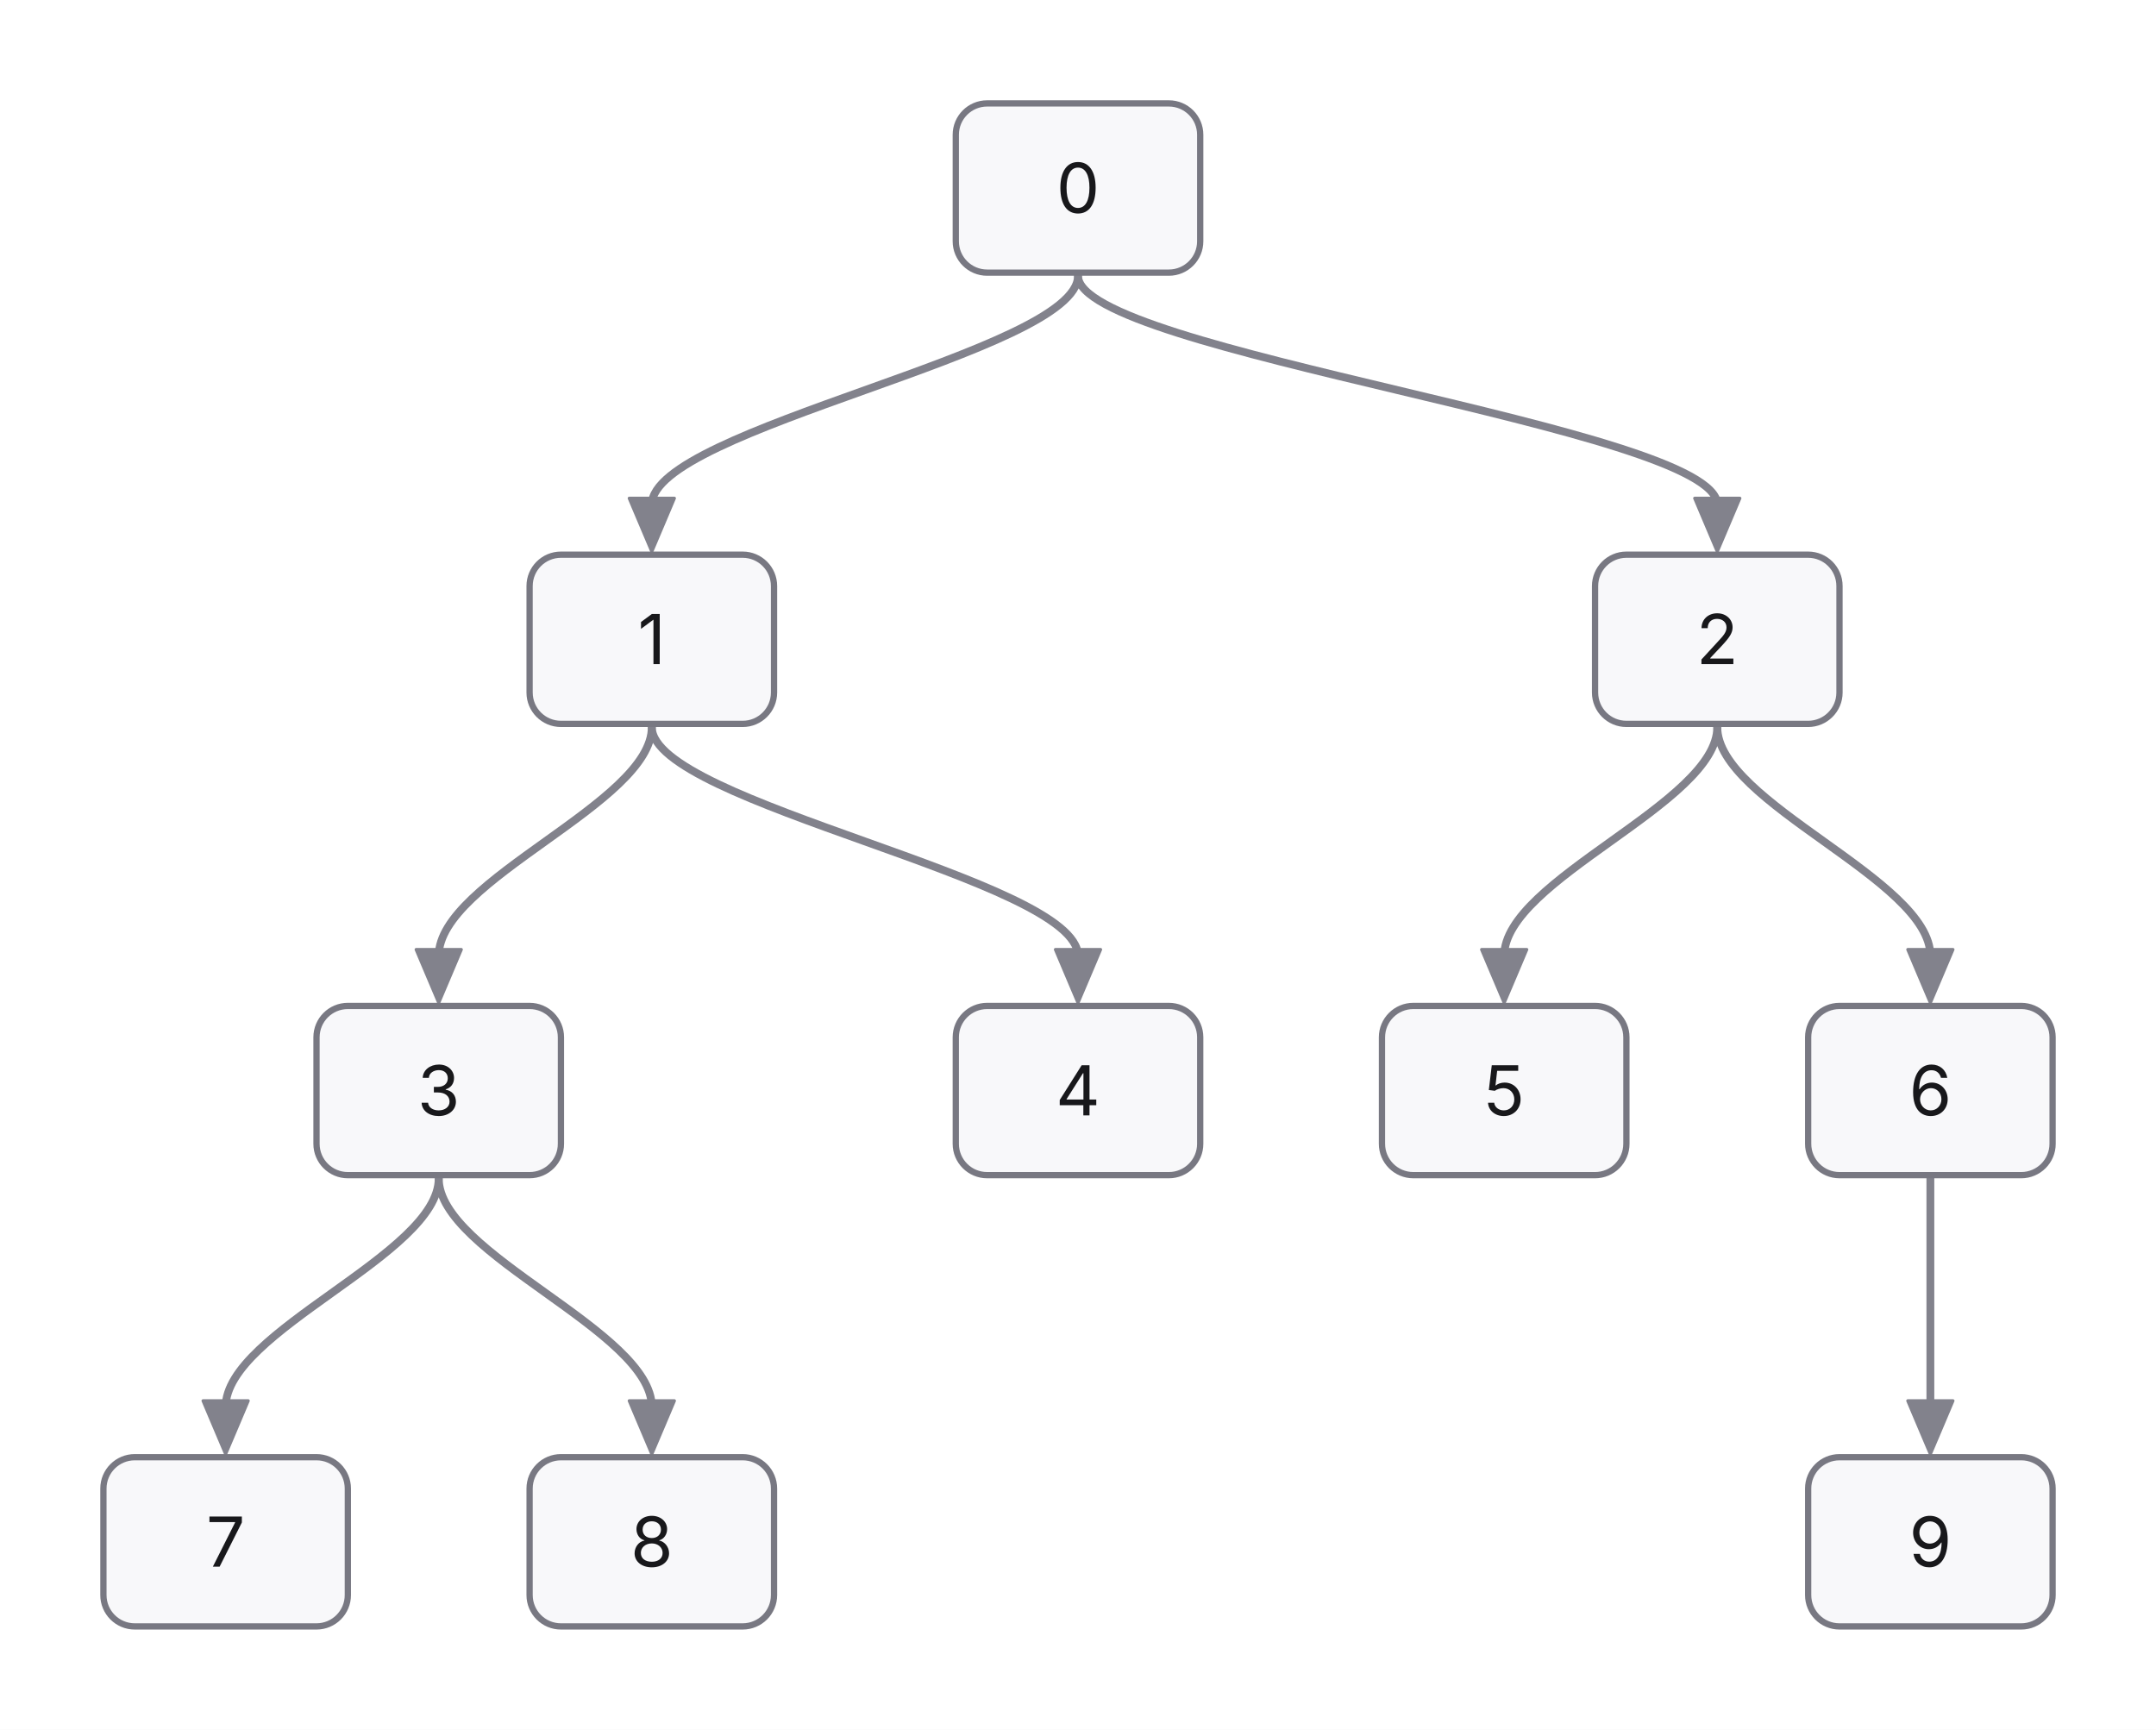
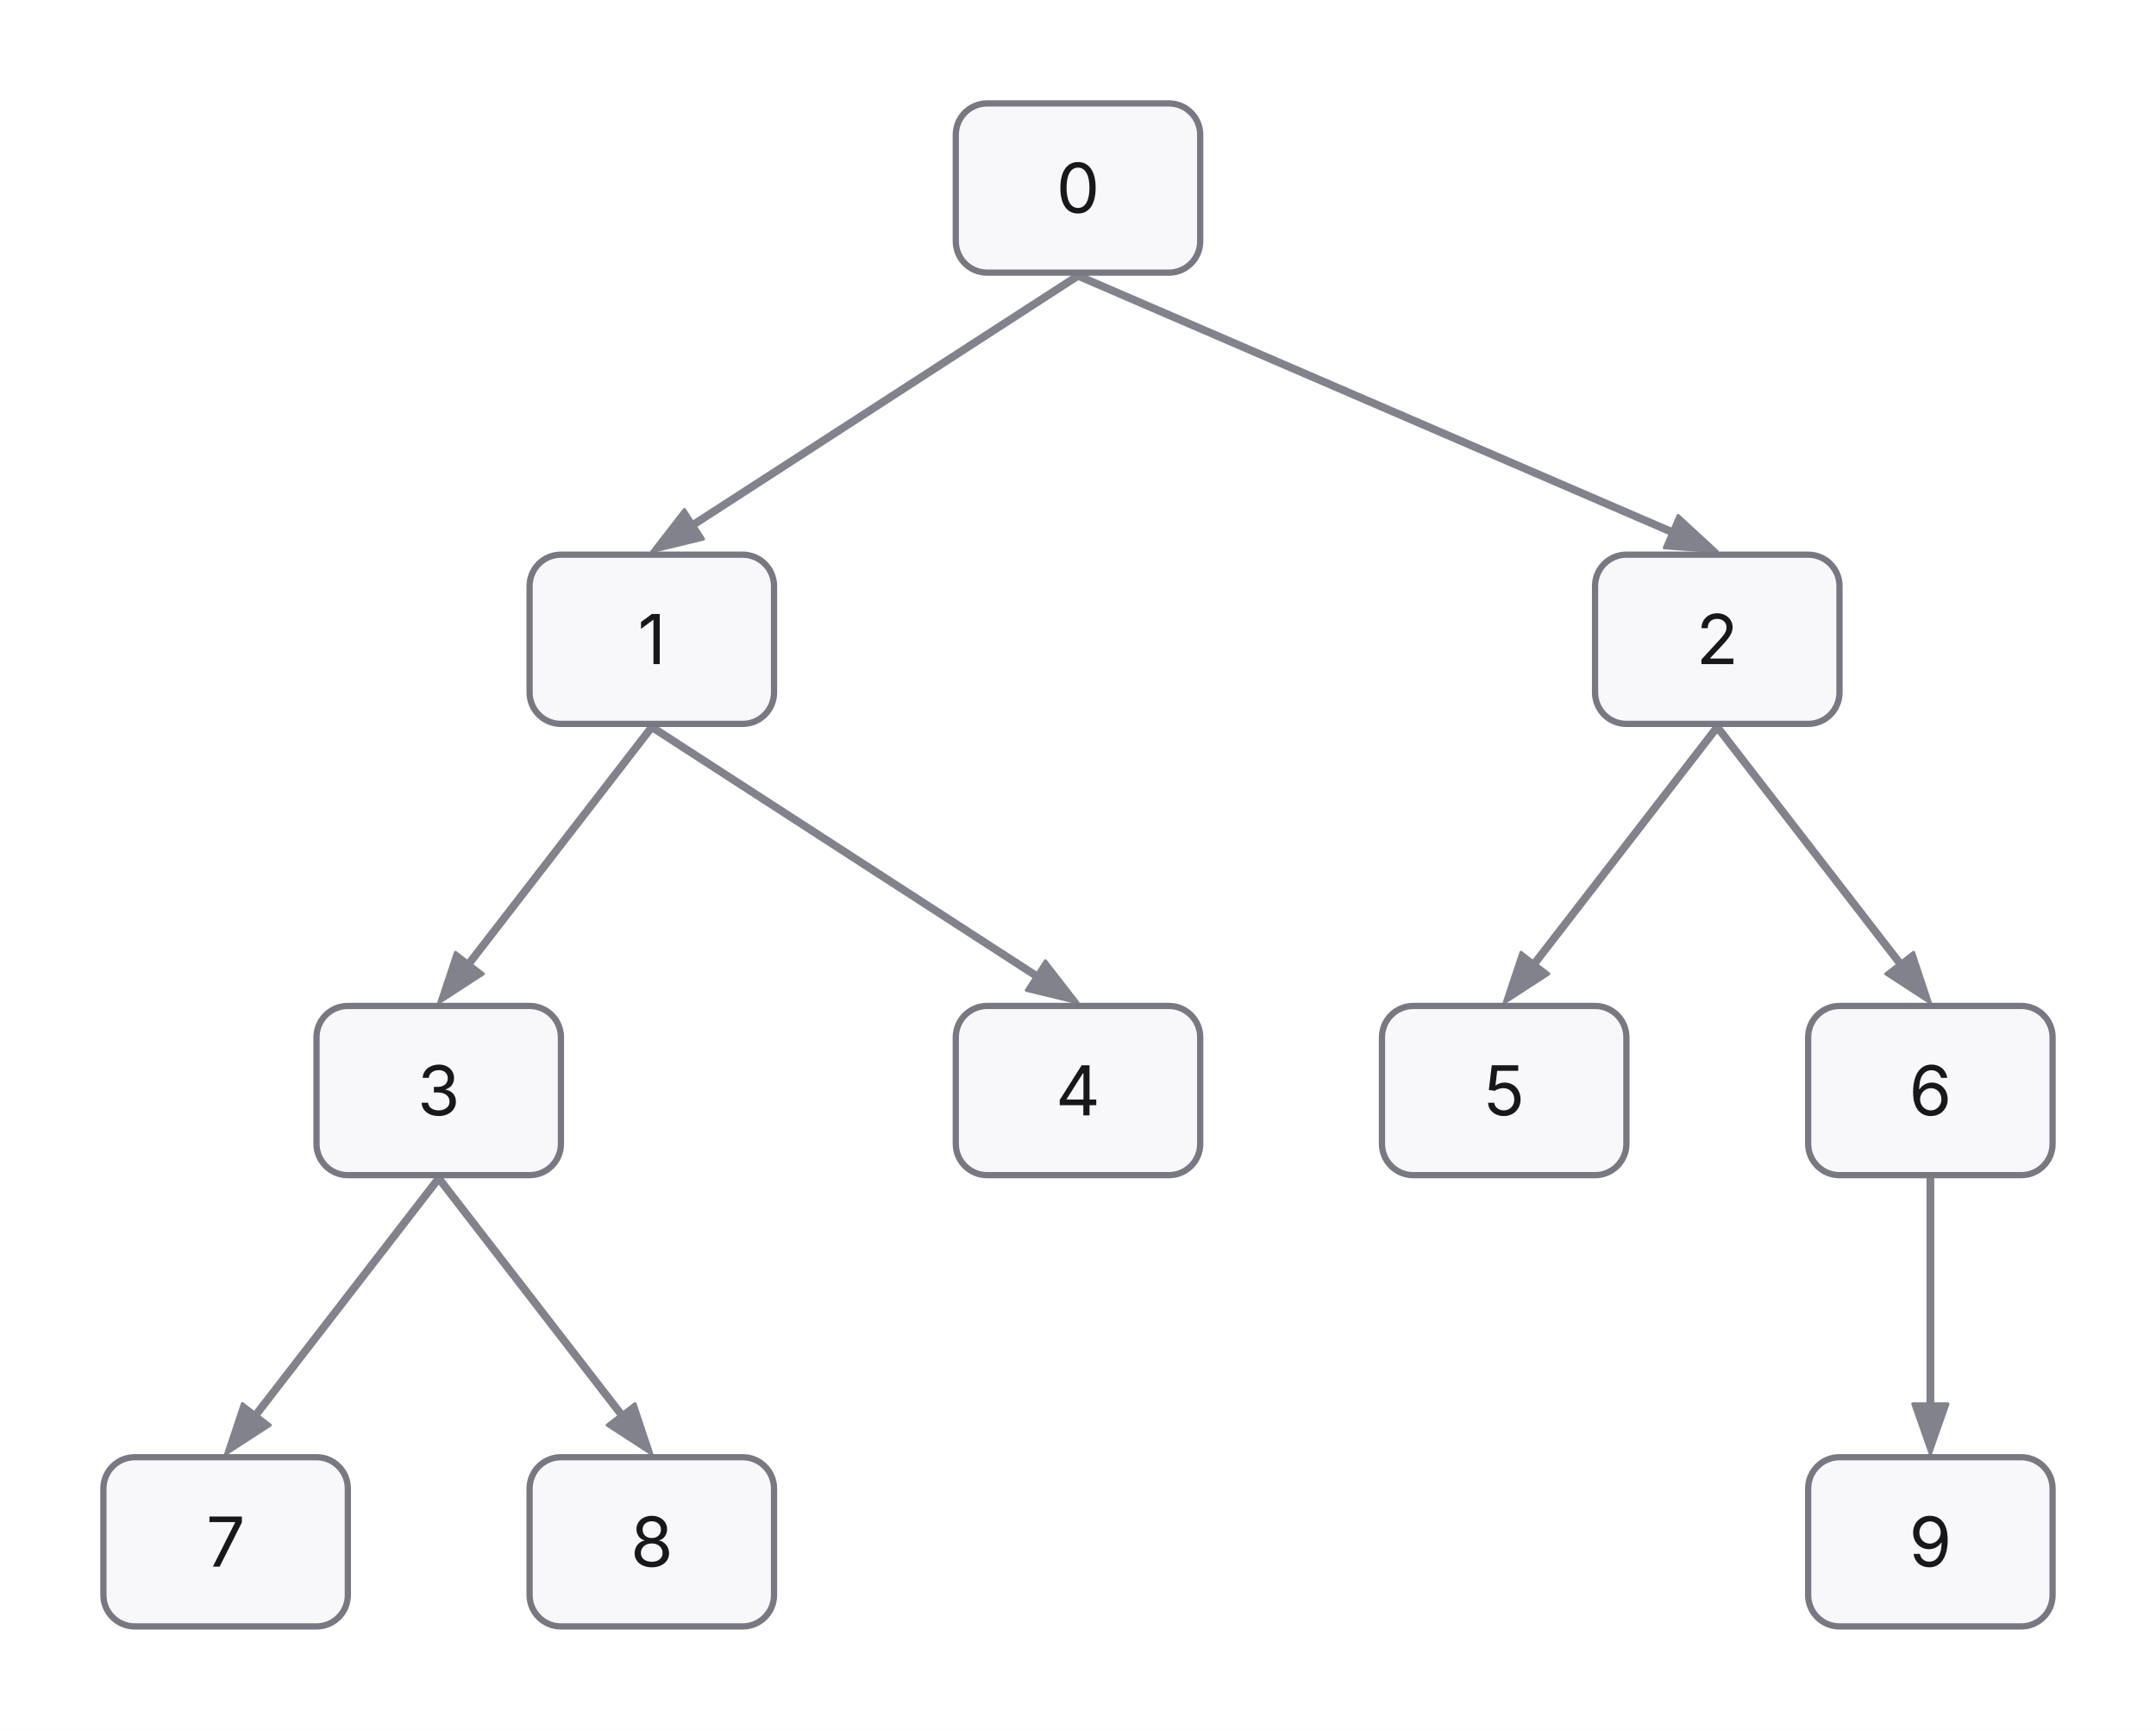
<svg xmlns="http://www.w3.org/2000/svg" width="344" height="276" viewBox="0 0 344 276">
  <path d="M0 0 L344 0 L344 276 L0 276 Z" fill="#ffffff" />
-   <path d="M172 44 C172 56.17 104 68.33 104 80.5" fill="none" stroke="#82828c" stroke-width="1.25" stroke-linecap="round" stroke-linejoin="round" />
-   <path d="M104 88 L100.4 79.5 L107.6 79.5 Z" fill="#82828c" stroke="#82828c" stroke-width="0.5" stroke-linecap="round" stroke-linejoin="round" />
-   <path d="M172 44 C172 56.17 274 68.33 274 80.5" fill="none" stroke="#82828c" stroke-width="1.25" stroke-linecap="round" stroke-linejoin="round" />
-   <path d="M274 88 L270.4 79.5 L277.6 79.5 Z" fill="#82828c" stroke="#82828c" stroke-width="0.5" stroke-linecap="round" stroke-linejoin="round" />
-   <path d="M104 116 C104 128.17 70 140.33 70 152.5" fill="none" stroke="#82828c" stroke-width="1.25" stroke-linecap="round" stroke-linejoin="round" />
-   <path d="M70 160 L66.4 151.5 L73.6 151.5 Z" fill="#82828c" stroke="#82828c" stroke-width="0.5" stroke-linecap="round" stroke-linejoin="round" />
-   <path d="M104 116 C104 128.17 172 140.33 172 152.5" fill="none" stroke="#82828c" stroke-width="1.25" stroke-linecap="round" stroke-linejoin="round" />
-   <path d="M172 160 L168.4 151.5 L175.6 151.5 Z" fill="#82828c" stroke="#82828c" stroke-width="0.5" stroke-linecap="round" stroke-linejoin="round" />
-   <path d="M274 116 C274 128.17 240 140.33 240 152.5" fill="none" stroke="#82828c" stroke-width="1.25" stroke-linecap="round" stroke-linejoin="round" />
-   <path d="M240 160 L236.4 151.5 L243.6 151.5 Z" fill="#82828c" stroke="#82828c" stroke-width="0.5" stroke-linecap="round" stroke-linejoin="round" />
-   <path d="M274 116 C274 128.17 308 140.33 308 152.5" fill="none" stroke="#82828c" stroke-width="1.25" stroke-linecap="round" stroke-linejoin="round" />
-   <path d="M308 160 L304.4 151.5 L311.6 151.5 Z" fill="#82828c" stroke="#82828c" stroke-width="0.5" stroke-linecap="round" stroke-linejoin="round" />
-   <path d="M70 188 C70 200.17 36 212.33 36 224.5" fill="none" stroke="#82828c" stroke-width="1.25" stroke-linecap="round" stroke-linejoin="round" />
-   <path d="M36 232 L32.4 223.5 L39.6 223.5 Z" fill="#82828c" stroke="#82828c" stroke-width="0.5" stroke-linecap="round" stroke-linejoin="round" />
-   <path d="M70 188 C70 200.17 104 212.33 104 224.5" fill="none" stroke="#82828c" stroke-width="1.25" stroke-linecap="round" stroke-linejoin="round" />
-   <path d="M104 232 L100.4 223.5 L107.6 223.5 Z" fill="#82828c" stroke="#82828c" stroke-width="0.5" stroke-linecap="round" stroke-linejoin="round" />
-   <path d="M308 188 C308 200.17 308 212.33 308 224.5" fill="none" stroke="#82828c" stroke-width="1.25" stroke-linecap="round" stroke-linejoin="round" />
-   <path d="M308 232 L304.4 223.5 L311.6 223.5 Z" fill="#82828c" stroke="#82828c" stroke-width="0.5" stroke-linecap="round" stroke-linejoin="round" />
+   <path d="M172 44 L109.88 84.2" fill="none" stroke="#82828c" stroke-width="1.25" stroke-linecap="round" stroke-linejoin="round" />
+   <path d="M104 88 L109.2 81.3 L112.24 86 Z" fill="#82828c" stroke="#82828c" stroke-width="0.5" stroke-linecap="round" stroke-linejoin="round" />
+   <path d="M172 44 L267.57 85.23" fill="none" stroke="#82828c" stroke-width="1.25" stroke-linecap="round" stroke-linejoin="round" />
+   <path d="M274 88 L265.55 87.4 L267.76 82.26 Z" fill="#82828c" stroke="#82828c" stroke-width="0.5" stroke-linecap="round" stroke-linejoin="round" />
+   <path d="M104 116 L74.28 154.46" fill="none" stroke="#82828c" stroke-width="1.25" stroke-linecap="round" stroke-linejoin="round" />
+   <path d="M70 160 L72.68 151.96 L77.11 155.38 Z" fill="#82828c" stroke="#82828c" stroke-width="0.5" stroke-linecap="round" stroke-linejoin="round" />
+   <path d="M104 116 L166.12 156.2" fill="none" stroke="#82828c" stroke-width="1.25" stroke-linecap="round" stroke-linejoin="round" />
+   <path d="M172 160 L163.76 158 L166.8 153.3 Z" fill="#82828c" stroke="#82828c" stroke-width="0.5" stroke-linecap="round" stroke-linejoin="round" />
+   <path d="M274 116 L244.28 154.46" fill="none" stroke="#82828c" stroke-width="1.25" stroke-linecap="round" stroke-linejoin="round" />
+   <path d="M240 160 L242.68 151.96 L247.11 155.38 Z" fill="#82828c" stroke="#82828c" stroke-width="0.5" stroke-linecap="round" stroke-linejoin="round" />
+   <path d="M274 116 L303.72 154.46" fill="none" stroke="#82828c" stroke-width="1.25" stroke-linecap="round" stroke-linejoin="round" />
+   <path d="M308 160 L300.89 155.38 L305.32 151.96 Z" fill="#82828c" stroke="#82828c" stroke-width="0.5" stroke-linecap="round" stroke-linejoin="round" />
+   <path d="M70 188 L40.28 226.46" fill="none" stroke="#82828c" stroke-width="1.25" stroke-linecap="round" stroke-linejoin="round" />
+   <path d="M36 232 L38.68 223.96 L43.11 227.38 Z" fill="#82828c" stroke="#82828c" stroke-width="0.5" stroke-linecap="round" stroke-linejoin="round" />
+   <path d="M70 188 L99.72 226.46" fill="none" stroke="#82828c" stroke-width="1.25" stroke-linecap="round" stroke-linejoin="round" />
+   <path d="M104 232 L96.89 227.38 L101.32 223.96 Z" fill="#82828c" stroke="#82828c" stroke-width="0.5" stroke-linecap="round" stroke-linejoin="round" />
+   <path d="M308 188 L308 225" fill="none" stroke="#82828c" stroke-width="1.25" stroke-linecap="round" stroke-linejoin="round" />
+   <path d="M308 232 L305.2 224 L310.8 224 Z" fill="#82828c" stroke="#82828c" stroke-width="0.5" stroke-linecap="round" stroke-linejoin="round" />
  <path d="M157.5 16.5 L186.5 16.5 C189.26 16.5 191.5 18.74 191.5 21.5 L191.5 38.5 C191.5 41.26 189.26 43.5 186.5 43.5 L157.5 43.5 C154.74 43.5 152.5 41.26 152.5 38.5 L152.5 21.5 C152.5 18.74 154.74 16.5 157.5 16.5 Z" fill="#f8f8fa" stroke="#787882" stroke-width="1" />
  <text x="172" y="33.96" font-size="11" fill="#18181b" text-anchor="middle" font-family="Inter, &quot;Helvetica Neue&quot;, Helvetica, Arial, sans-serif">0</text>
  <path d="M89.5 88.5 L118.5 88.5 C121.26 88.5 123.5 90.74 123.5 93.5 L123.5 110.5 C123.5 113.26 121.26 115.5 118.5 115.5 L89.5 115.5 C86.74 115.5 84.5 113.26 84.5 110.5 L84.5 93.5 C84.5 90.74 86.74 88.5 89.5 88.5 Z" fill="#f8f8fa" stroke="#787882" stroke-width="1" />
  <text x="104" y="105.96" font-size="11" fill="#18181b" text-anchor="middle" font-family="Inter, &quot;Helvetica Neue&quot;, Helvetica, Arial, sans-serif">1</text>
  <path d="M259.5 88.5 L288.5 88.5 C291.26 88.5 293.5 90.74 293.5 93.5 L293.5 110.5 C293.5 113.26 291.26 115.5 288.5 115.5 L259.5 115.5 C256.74 115.5 254.5 113.26 254.5 110.5 L254.5 93.5 C254.5 90.74 256.74 88.5 259.5 88.5 Z" fill="#f8f8fa" stroke="#787882" stroke-width="1" />
  <text x="274" y="105.96" font-size="11" fill="#18181b" text-anchor="middle" font-family="Inter, &quot;Helvetica Neue&quot;, Helvetica, Arial, sans-serif">2</text>
  <path d="M55.5 160.5 L84.5 160.5 C87.26 160.5 89.5 162.74 89.5 165.5 L89.5 182.5 C89.5 185.26 87.26 187.5 84.5 187.5 L55.5 187.5 C52.74 187.5 50.5 185.26 50.5 182.5 L50.5 165.5 C50.5 162.74 52.74 160.5 55.5 160.5 Z" fill="#f8f8fa" stroke="#787882" stroke-width="1" />
  <text x="70" y="177.96" font-size="11" fill="#18181b" text-anchor="middle" font-family="Inter, &quot;Helvetica Neue&quot;, Helvetica, Arial, sans-serif">3</text>
  <path d="M157.5 160.5 L186.5 160.5 C189.26 160.5 191.5 162.74 191.5 165.5 L191.5 182.5 C191.5 185.26 189.26 187.5 186.5 187.5 L157.5 187.5 C154.74 187.5 152.5 185.26 152.5 182.5 L152.5 165.5 C152.5 162.74 154.74 160.5 157.5 160.5 Z" fill="#f8f8fa" stroke="#787882" stroke-width="1" />
  <text x="172" y="177.96" font-size="11" fill="#18181b" text-anchor="middle" font-family="Inter, &quot;Helvetica Neue&quot;, Helvetica, Arial, sans-serif">4</text>
  <path d="M225.5 160.5 L254.5 160.5 C257.26 160.5 259.5 162.74 259.5 165.5 L259.5 182.5 C259.5 185.26 257.26 187.5 254.5 187.5 L225.5 187.5 C222.74 187.5 220.5 185.26 220.5 182.5 L220.5 165.5 C220.5 162.74 222.74 160.5 225.5 160.5 Z" fill="#f8f8fa" stroke="#787882" stroke-width="1" />
  <text x="240" y="177.96" font-size="11" fill="#18181b" text-anchor="middle" font-family="Inter, &quot;Helvetica Neue&quot;, Helvetica, Arial, sans-serif">5</text>
  <path d="M293.5 160.5 L322.5 160.5 C325.26 160.5 327.5 162.74 327.5 165.5 L327.5 182.5 C327.5 185.26 325.26 187.5 322.5 187.5 L293.5 187.5 C290.74 187.5 288.5 185.26 288.5 182.5 L288.5 165.5 C288.5 162.74 290.74 160.5 293.5 160.5 Z" fill="#f8f8fa" stroke="#787882" stroke-width="1" />
  <text x="308" y="177.96" font-size="11" fill="#18181b" text-anchor="middle" font-family="Inter, &quot;Helvetica Neue&quot;, Helvetica, Arial, sans-serif">6</text>
  <path d="M21.5 232.5 L50.5 232.5 C53.26 232.5 55.5 234.74 55.5 237.5 L55.5 254.5 C55.5 257.26 53.26 259.5 50.5 259.5 L21.5 259.5 C18.74 259.5 16.5 257.26 16.5 254.5 L16.5 237.5 C16.5 234.74 18.74 232.5 21.5 232.5 Z" fill="#f8f8fa" stroke="#787882" stroke-width="1" />
  <text x="36" y="249.96" font-size="11" fill="#18181b" text-anchor="middle" font-family="Inter, &quot;Helvetica Neue&quot;, Helvetica, Arial, sans-serif">7</text>
  <path d="M89.5 232.5 L118.5 232.5 C121.26 232.5 123.5 234.74 123.5 237.5 L123.5 254.5 C123.5 257.26 121.26 259.5 118.5 259.5 L89.5 259.5 C86.74 259.5 84.5 257.26 84.5 254.5 L84.5 237.5 C84.5 234.74 86.74 232.5 89.5 232.5 Z" fill="#f8f8fa" stroke="#787882" stroke-width="1" />
  <text x="104" y="249.96" font-size="11" fill="#18181b" text-anchor="middle" font-family="Inter, &quot;Helvetica Neue&quot;, Helvetica, Arial, sans-serif">8</text>
  <path d="M293.5 232.5 L322.5 232.5 C325.26 232.5 327.5 234.74 327.5 237.5 L327.5 254.5 C327.5 257.26 325.26 259.5 322.5 259.5 L293.5 259.5 C290.74 259.5 288.5 257.26 288.5 254.5 L288.5 237.5 C288.5 234.74 290.74 232.5 293.5 232.5 Z" fill="#f8f8fa" stroke="#787882" stroke-width="1" />
  <text x="308" y="249.96" font-size="11" fill="#18181b" text-anchor="middle" font-family="Inter, &quot;Helvetica Neue&quot;, Helvetica, Arial, sans-serif">9</text>
</svg>
